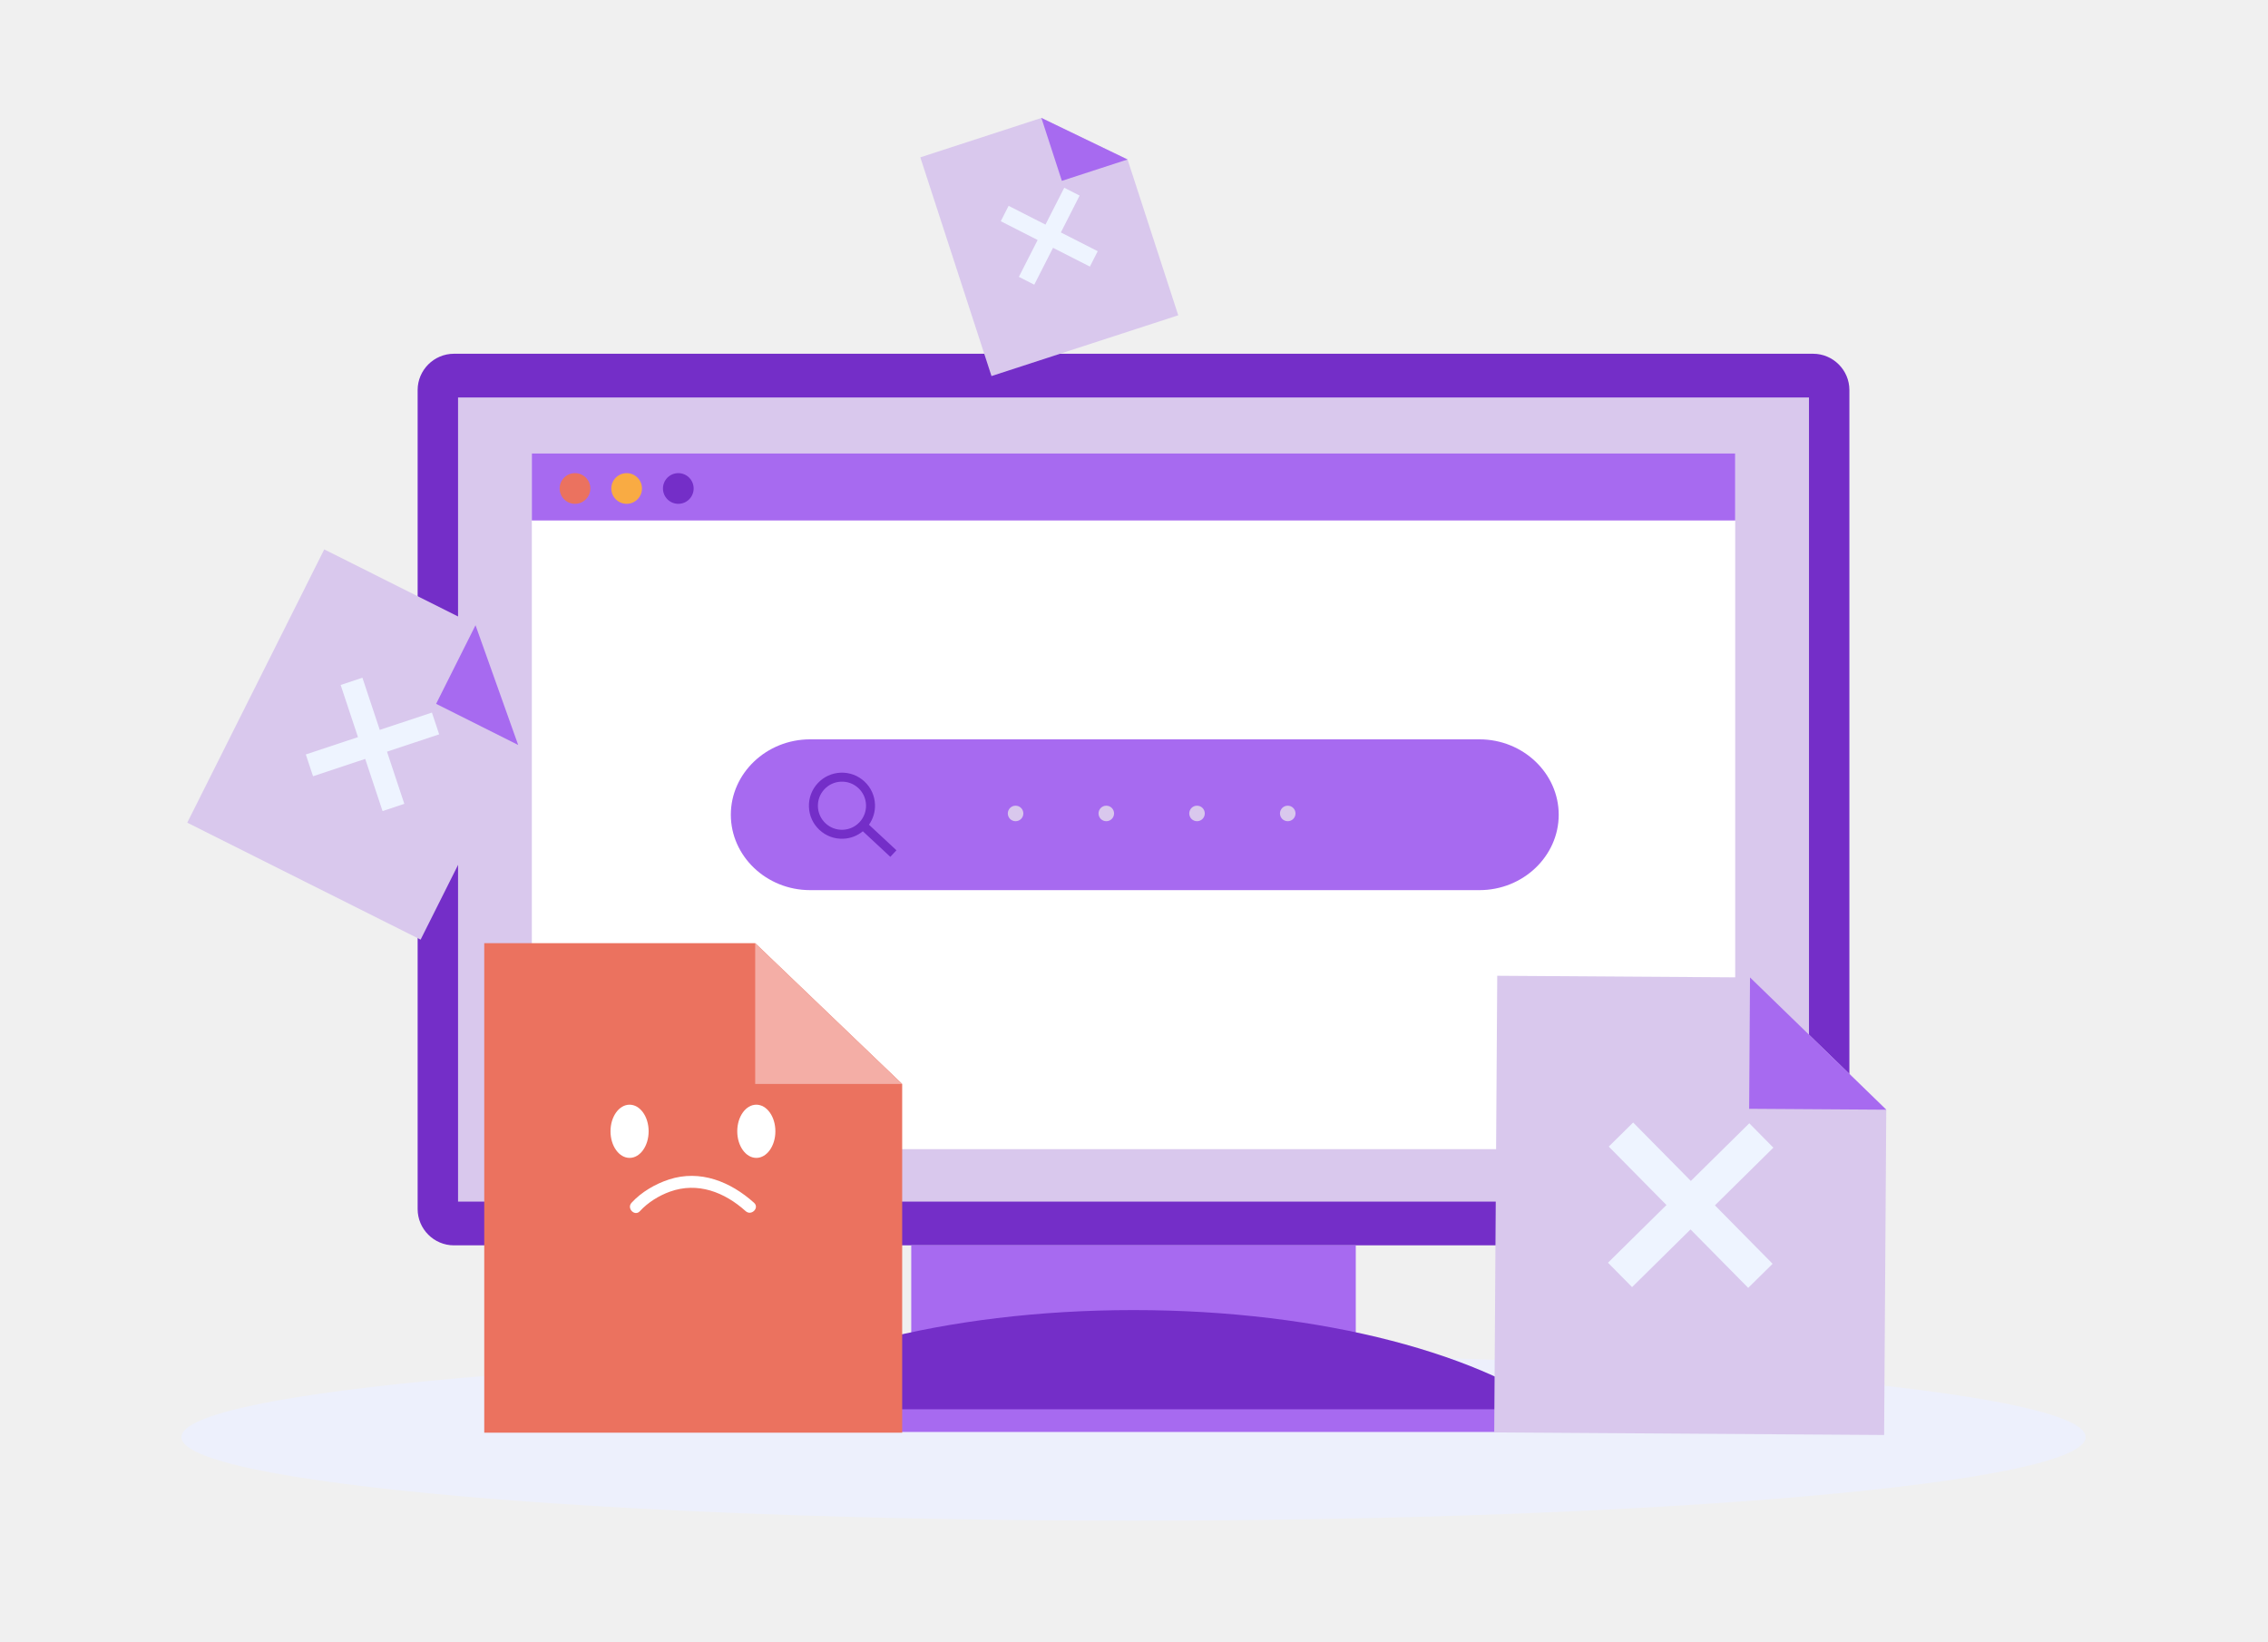
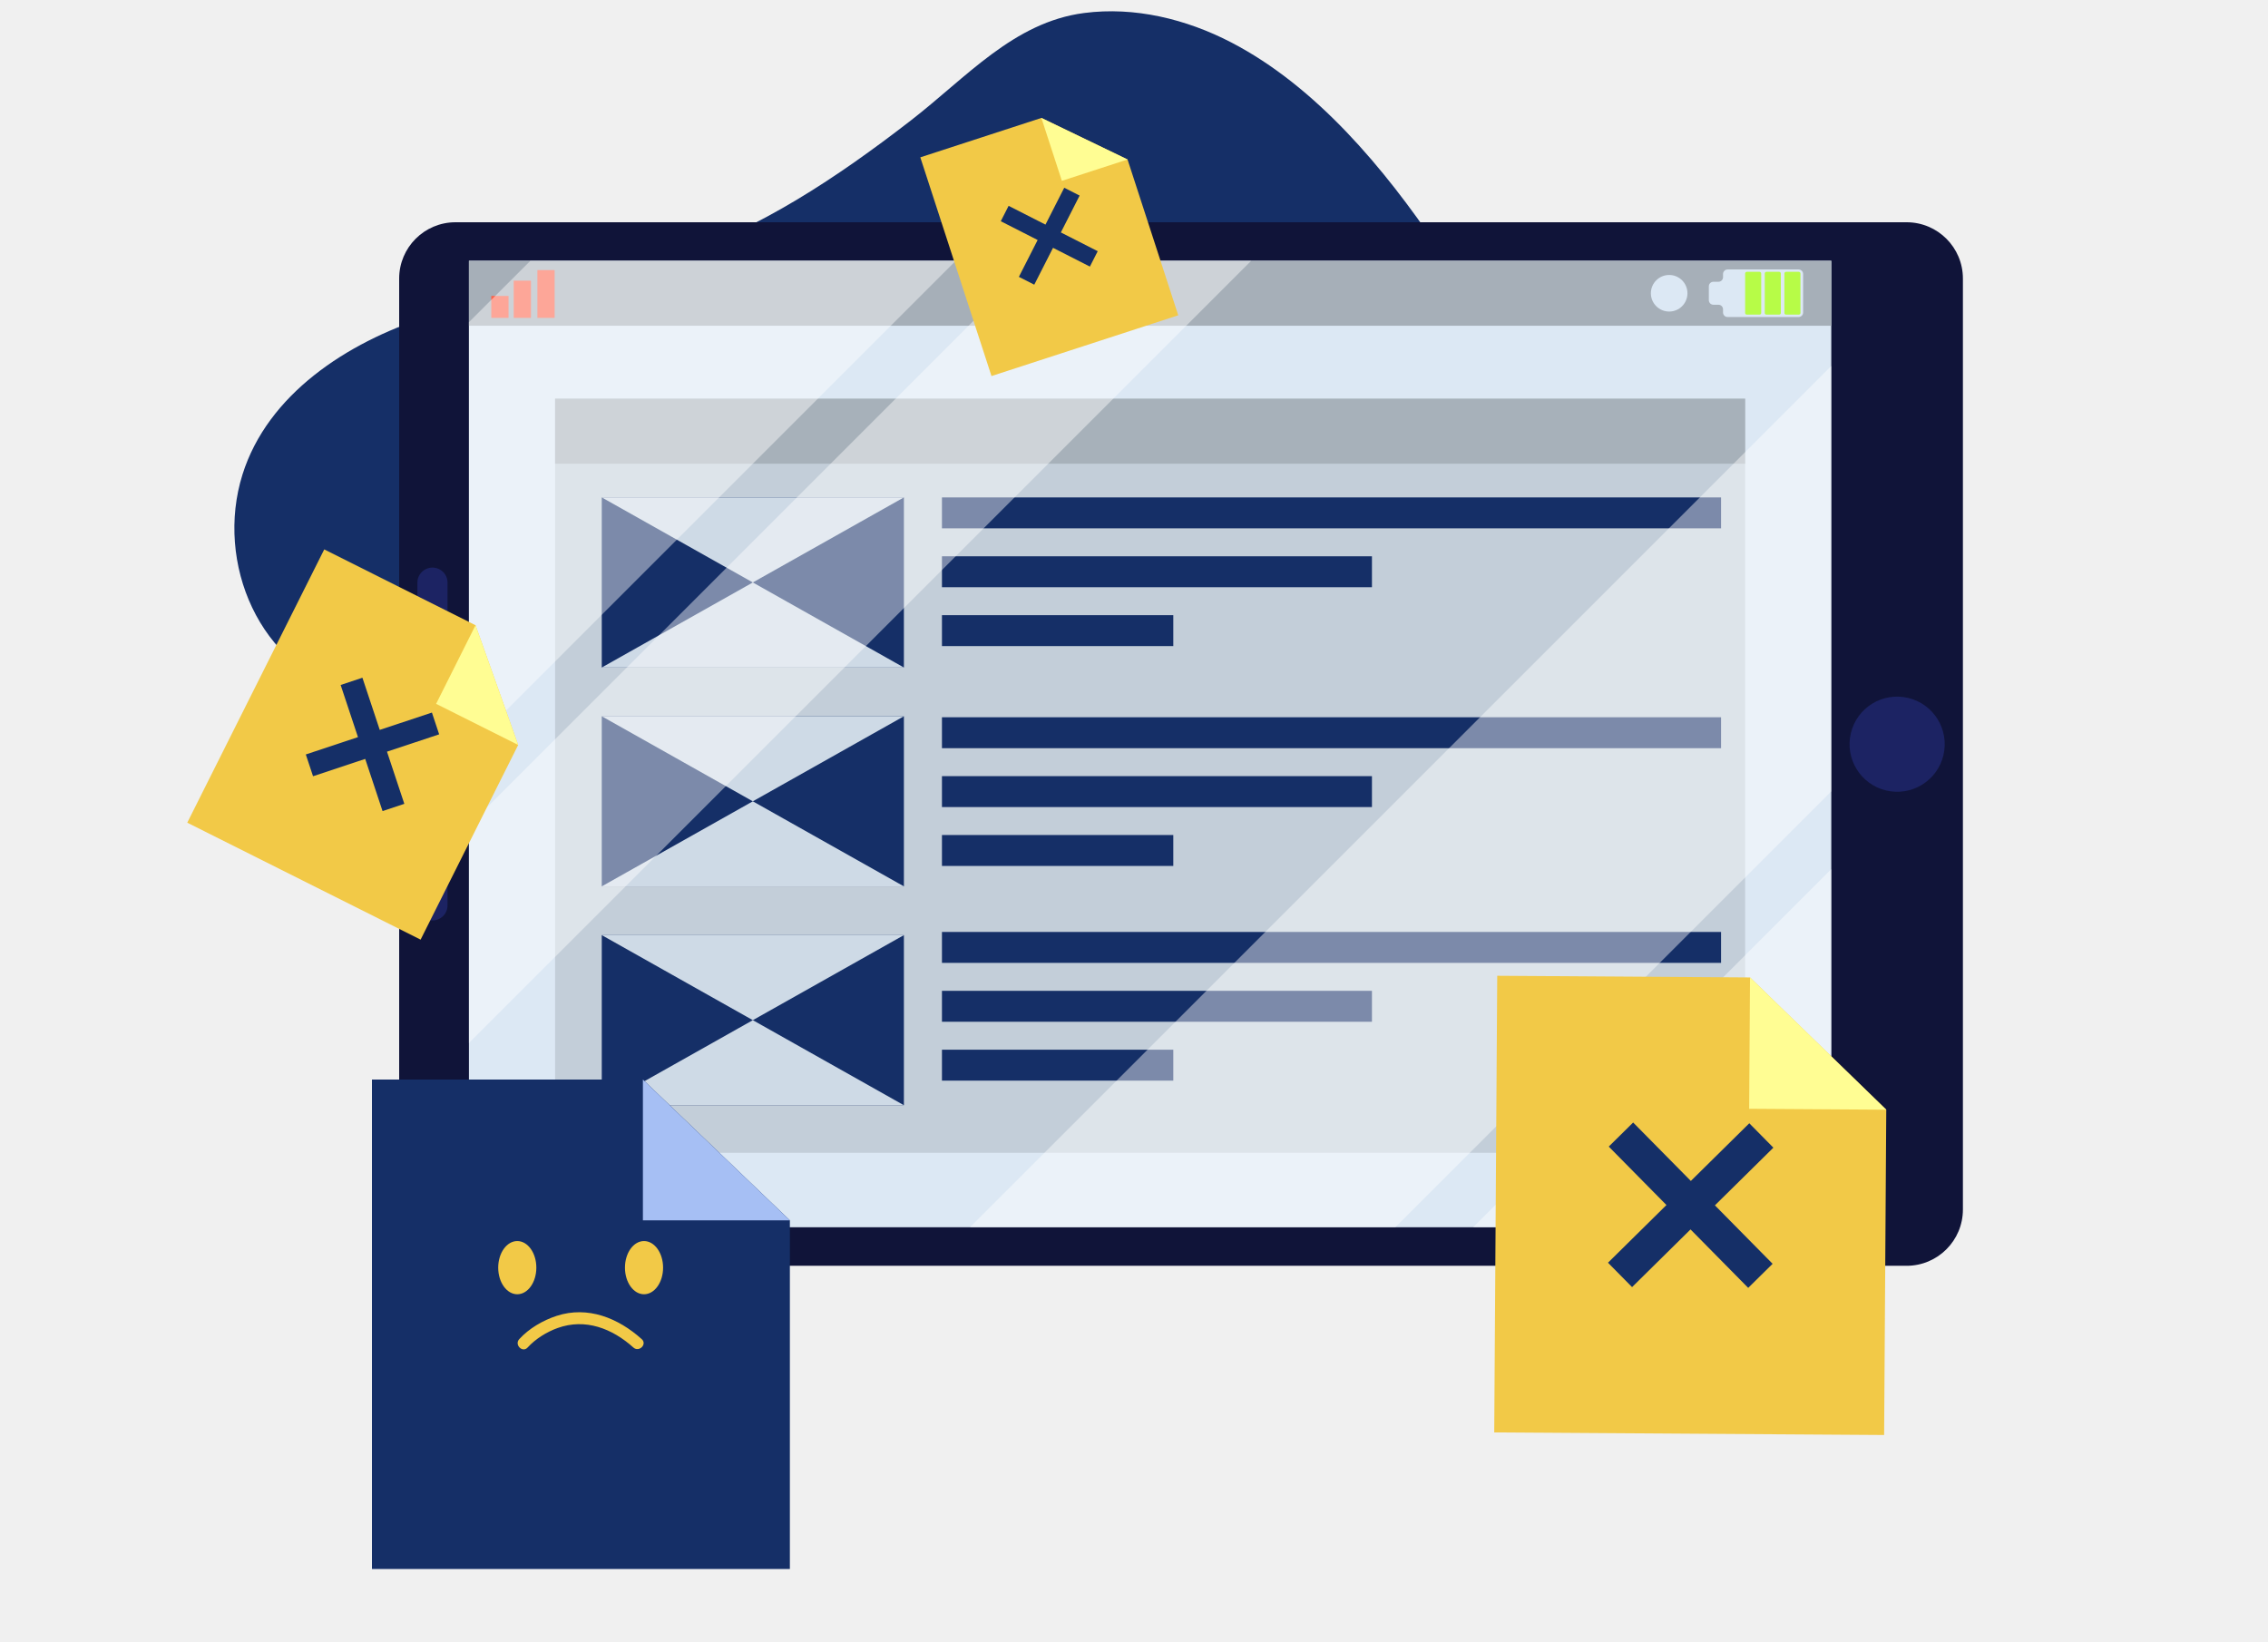
<svg xmlns="http://www.w3.org/2000/svg" width="500" height="362" viewBox="0 0 500 362" fill="none">
-   <path d="M249.893 335.251C365.814 335.251 459.786 327.004 459.786 316.832C459.786 306.659 365.814 298.413 249.893 298.413C133.972 298.413 40 306.659 40 316.832C40 327.004 133.972 335.251 249.893 335.251Z" fill="#EDF0FC" />
-   <path d="M407.715 266.552C407.715 270.952 404.115 274.552 399.715 274.552H100.071C95.671 274.552 92.071 270.952 92.071 266.552V85.989C92.071 81.589 95.671 77.989 100.071 77.989H399.715C404.115 77.989 407.715 81.589 407.715 85.989V266.552Z" fill="#742EC8" />
-   <path d="M398.806 87.629H100.98V264.911H398.806V87.629Z" fill="#D9C8ED" />
-   <path d="M298.894 274.552H200.892V299.096H298.894V274.552Z" fill="#A76AF0" />
-   <path d="M345.799 313.187C327.876 298.717 291.658 288.824 249.893 288.824C208.128 288.824 171.91 298.717 153.987 313.187H345.799Z" fill="#742EC8" />
-   <path d="M153.987 315.687C155.7 315.687 157.413 315.687 159.126 315.687C163.787 315.687 168.449 315.687 173.11 315.687C179.969 315.687 186.828 315.687 193.687 315.687C202.091 315.687 210.495 315.687 218.899 315.687C228.105 315.687 237.312 315.687 246.518 315.687C255.77 315.687 265.022 315.687 274.274 315.687C282.94 315.687 291.607 315.687 300.273 315.687C307.596 315.687 314.918 315.687 322.241 315.687C327.486 315.687 332.731 315.687 337.975 315.687C340.472 315.687 342.978 315.748 345.475 315.687C345.583 315.684 345.691 315.687 345.798 315.687C349.015 315.687 349.021 310.687 345.798 310.687C344.085 310.687 342.372 310.687 340.659 310.687C335.998 310.687 331.336 310.687 326.675 310.687C319.816 310.687 312.957 310.687 306.098 310.687C297.694 310.687 289.29 310.687 280.886 310.687C271.68 310.687 262.473 310.687 253.267 310.687C244.015 310.687 234.763 310.687 225.511 310.687C216.845 310.687 208.178 310.687 199.512 310.687C192.189 310.687 184.867 310.687 177.544 310.687C172.299 310.687 167.054 310.687 161.81 310.687C159.313 310.687 156.807 310.626 154.31 310.687C154.202 310.69 154.094 310.687 153.987 310.687C150.77 310.687 150.764 315.687 153.987 315.687Z" fill="#A76AF0" />
-   <path d="M382.539 99.963H117.247V253.346H382.539V99.963Z" fill="white" />
-   <path d="M382.539 99.963H117.247V114.743H382.539V99.963Z" fill="#A76AF0" />
-   <path d="M130.143 107.693C130.143 109.561 128.629 111.075 126.761 111.075C124.893 111.075 123.379 109.561 123.379 107.693C123.379 105.825 124.893 104.311 126.761 104.311C128.628 104.311 130.143 105.825 130.143 107.693Z" fill="#EB725F" />
-   <path d="M141.531 107.693C141.531 109.561 140.017 111.075 138.149 111.075C136.281 111.075 134.767 109.561 134.767 107.693C134.767 105.825 136.281 104.311 138.149 104.311C140.017 104.311 141.531 105.825 141.531 107.693Z" fill="#F9AB43" />
-   <path d="M152.92 107.693C152.92 109.561 151.406 111.075 149.538 111.075C147.67 111.075 146.156 109.561 146.156 107.693C146.156 105.825 147.67 104.311 149.538 104.311C151.406 104.311 152.92 105.825 152.92 107.693Z" fill="#742EC8" />
-   <path d="M343.631 179.619C343.631 188.76 335.775 196.239 326.174 196.239H178.576C168.974 196.239 161.119 188.76 161.119 179.619C161.119 170.478 168.975 162.999 178.576 162.999H326.174C335.775 162.999 343.631 170.478 343.631 179.619Z" fill="#A76AF0" />
-   <path d="M197.628 187.454L191.571 181.818C192.485 180.524 192.957 178.978 192.899 177.367C192.829 175.422 192.006 173.621 190.581 172.295C189.156 170.969 187.301 170.278 185.356 170.348C183.411 170.418 181.61 171.241 180.285 172.666C178.959 174.091 178.267 175.947 178.337 177.891C178.407 179.836 179.23 181.637 180.655 182.963C182.08 184.289 183.935 184.98 185.88 184.91C187.49 184.852 188.998 184.271 190.223 183.266L196.28 188.902L197.628 187.454ZM182.003 181.515C180.965 180.549 180.366 179.237 180.315 177.821C180.264 176.404 180.768 175.053 181.734 174.015C182.699 172.977 184.012 172.378 185.428 172.327C186.845 172.276 188.196 172.78 189.234 173.745C190.272 174.711 190.871 176.023 190.922 177.439C190.973 178.856 190.469 180.207 189.503 181.245C188.537 182.283 187.225 182.882 185.809 182.933C184.392 182.985 183.04 182.481 182.003 181.515Z" fill="#742EC8" />
-   <path d="M223.893 181.049C224.839 181.049 225.606 180.282 225.606 179.336C225.606 178.39 224.839 177.623 223.893 177.623C222.947 177.623 222.18 178.39 222.18 179.336C222.18 180.282 222.947 181.049 223.893 181.049Z" fill="#D9C8ED" />
-   <path d="M243.893 181.049C244.839 181.049 245.606 180.282 245.606 179.336C245.606 178.39 244.839 177.623 243.893 177.623C242.947 177.623 242.18 178.39 242.18 179.336C242.18 180.282 242.947 181.049 243.893 181.049Z" fill="#D9C8ED" />
-   <path d="M263.893 181.049C264.839 181.049 265.606 180.282 265.606 179.336C265.606 178.39 264.839 177.623 263.893 177.623C262.947 177.623 262.18 178.39 262.18 179.336C262.18 180.282 262.947 181.049 263.893 181.049Z" fill="#D9C8ED" />
-   <path d="M283.893 181.049C284.839 181.049 285.606 180.282 285.606 179.336C285.606 178.39 284.839 177.623 283.893 177.623C282.947 177.623 282.18 178.39 282.18 179.336C282.18 180.282 282.947 181.049 283.893 181.049Z" fill="#D9C8ED" />
-   <path d="M166.49 207.937H106.757V315.848H198.892V238.977L166.49 207.937Z" fill="#EB725F" />
-   <path d="M166.49 207.937L198.892 238.977H166.49V207.937Z" fill="#F4AEA6" />
-   <path d="M142.998 249.408C142.998 252.647 141.116 255.273 138.795 255.273C136.474 255.273 134.592 252.647 134.592 249.408C134.592 246.169 136.474 243.543 138.795 243.543C141.116 243.543 142.998 246.169 142.998 249.408Z" fill="white" />
-   <path d="M166.737 255.273C169.058 255.273 170.94 252.647 170.94 249.408C170.94 246.169 169.058 243.543 166.737 243.543C164.416 243.543 162.534 246.169 162.534 249.408C162.534 252.647 164.416 255.273 166.737 255.273Z" fill="white" />
-   <path d="M141.076 267.014C142.825 265.099 145.257 263.593 147.678 262.72C153.804 260.511 159.726 262.819 164.392 267.014C165.638 268.134 167.489 266.294 166.237 265.169C161.064 260.519 154.354 257.787 147.473 260.036C144.455 261.022 141.391 262.802 139.23 265.169C138.101 266.407 139.941 268.258 141.076 267.014Z" fill="white" />
-   <path d="M385.807 215.491L330.08 215.123L329.416 315.795L415.37 316.363L415.844 244.648L385.807 215.491Z" fill="#D9C8ED" />
-   <path d="M385.807 215.491L415.844 244.648L385.616 244.448L385.807 215.491Z" fill="#A76AF0" />
-   <path d="M390.955 253.018L385.647 247.64L372.761 260.356L360.043 247.471L354.665 252.779L367.382 265.664L354.496 278.381L359.804 283.759L372.69 271.043L385.408 283.928L390.786 278.62L378.069 265.735L390.955 253.018Z" fill="#EEF4FF" />
-   <path d="M104.833 137.838L71.483 121.122L41.284 181.371L92.726 207.155L114.237 164.236L104.833 137.838Z" fill="#D9C8ED" />
-   <path d="M104.833 137.838L114.237 164.236L96.147 155.168L104.833 137.838Z" fill="#A76AF0" />
-   <path d="M96.816 161.894L95.221 157.094L83.72 160.915L79.898 149.413L75.098 151.008L78.919 162.509L67.418 166.33L69.013 171.131L80.514 167.31L84.336 178.811L89.137 177.216L85.315 165.715L96.816 161.894Z" fill="#EEF4FF" />
-   <path d="M229.584 26L202.892 34.686L218.583 82.907L259.755 69.51L248.577 35.159L229.584 26Z" fill="#D9C8ED" />
-   <path d="M229.584 26L248.577 35.159L234.098 39.87L229.584 26Z" fill="#A76AF0" />
-   <path d="M238.012 43.117L234.62 41.391L230.484 49.518L222.356 45.381L220.63 48.773L228.757 52.91L224.62 61.037L228.012 62.763L232.149 54.636L240.276 58.773L242.003 55.38L233.876 51.244L238.012 43.117Z" fill="#EEF4FF" />
+   <g clip-path="url(#clip0_9029_195)">
+     <path d="M316.865 150.817C303.428 168.148 284.143 178.526 265.627 190.391C247.844 201.788 227.823 210.676 206.506 212.033C196.742 212.654 186.574 211.586 178.037 206.803C165.859 199.978 158.864 186.853 149.297 176.687C138.071 164.755 124.303 156.017 107.741 154.968C97.661 154.33 87.378 155.12 77.594 152.613C57.2 147.388 47.362 124.047 53.458 104.617C59.011 86.918 76.482 75.517 94.141 69.84C111.8 64.161 130.615 62.716 148.224 56.881C167.528 50.484 184.559 39.12 200.742 26.604C213.117 17.033 223.479 4.89 238.992 2.869C250.091 1.423 261.478 4.185 271.413 9.339C290.212 19.089 305.212 37.197 316.917 54.473C324.759 66.048 330.898 79.029 332.881 92.869C335.316 109.857 331.261 127.52 322.601 142.336C320.843 145.346 318.922 148.163 316.865 150.817Z" fill="#152F67" />
+     <path d="M420.329 279.059H100.412C93.556 279.059 88 273.502 88 266.648V61.412C88 54.556 93.558 49 100.412 49H420.329C427.184 49 432.74 54.558 432.74 61.412V266.648C432.74 273.503 427.184 279.059 420.329 279.059Z" fill="#101439" />
+     <path d="M428.446 166.488C429.783 160.851 426.297 155.198 420.66 153.862C415.023 152.525 409.37 156.011 408.034 161.648C406.697 167.285 410.183 172.938 415.82 174.274C421.457 175.611 427.11 172.125 428.446 166.488Z" fill="#1C2363" />
+     <path d="M95.341 202.927C93.507 202.927 92.02 201.44 92.02 199.605V128.453C92.02 126.618 93.507 125.131 95.341 125.131C97.176 125.131 98.663 126.618 98.663 128.453V199.605C98.663 201.44 97.176 202.927 95.341 202.927Z" fill="#1C2363" />
+     <path d="M403.725 57.488H103.38V270.563H403.725V57.488Z" fill="#DCE8F4" />
+     <path d="M403.72 57.493H103.384V71.814H403.72V57.493Z" fill="#A6AFB8" />
+     <path d="M112.112 65.245H108.311V70.08H112.112V65.245Z" fill="#FC6047" />
+     <path d="M117.051 61.877H113.249V70.08H117.051V61.877Z" fill="#FC6047" />
+     <path d="M122.274 59.547H118.472V70.08H122.274V59.547Z" fill="#FC6047" />
+     <path d="M379.858 60.413V61.112C379.858 61.667 379.408 62.117 378.852 62.117H377.733C377.178 62.117 376.728 62.567 376.728 63.122V66.18C376.728 66.735 377.178 67.185 377.733 67.185H378.852C379.408 67.185 379.858 67.635 379.858 68.19V68.889C379.858 69.444 380.308 69.894 380.863 69.894H396.509C397.065 69.894 397.514 69.444 397.514 68.889V60.41C397.514 59.856 397.064 59.406 396.509 59.406H380.863C380.308 59.408 379.858 59.858 379.858 60.413Z" fill="#DCE8F4" />
+     <path d="M396.553 69.366H393.757C393.551 69.366 393.385 69.199 393.385 68.994V60.298C393.385 60.092 393.551 59.926 393.757 59.926H396.553C396.758 59.926 396.925 60.092 396.925 60.298V68.994C396.925 69.199 396.758 69.366 396.553 69.366Z" fill="#B7FC47" />
+     <path d="M392.226 69.366H389.43C389.224 69.366 389.058 69.199 389.058 68.994V60.298C389.058 60.092 389.224 59.926 389.43 59.926H392.226C392.431 59.926 392.598 60.092 392.598 60.298V68.994C392.598 69.199 392.431 69.366 392.226 69.366Z" fill="#B7FC47" />
+     <path d="M387.899 69.366H385.103C384.898 69.366 384.731 69.199 384.731 68.994V60.298C384.731 60.092 384.898 59.926 385.103 59.926H387.899C388.105 59.926 388.271 60.092 388.271 60.298V68.994C388.271 69.199 388.105 69.366 387.899 69.366Z" fill="#B7FC47" />
+     <path d="M372.013 64.652C372.013 66.879 370.208 68.684 367.982 68.684C365.755 68.684 363.95 66.879 363.95 64.652C363.95 62.426 365.755 60.621 367.982 60.621C370.208 60.621 372.013 62.426 372.013 64.652Z" fill="#DCE8F4" />
+     <path d="M384.73 87.897H122.372V254.149H384.73V87.897Z" fill="#C3CED9" />
+     <path d="M384.73 87.897H122.372V102.231H384.73V87.897Z" fill="#A7B1BA" />
+     <path d="M379.421 109.661H207.662V116.479H379.421V109.661Z" fill="#152F67" />
+     <path d="M302.458 122.641H207.662V129.459H302.458V122.641Z" fill="#152F67" />
+     <path d="M258.665 135.621H207.662V142.439H258.665V135.621Z" fill="#152F67" />
+     <path d="M379.421 158.129H207.662V164.948H379.421V158.129Z" fill="#152F67" />
+     <path d="M302.458 171.109H207.662V177.928H302.458V171.109Z" fill="#152F67" />
+     <path d="M258.665 184.089H207.662V190.908H258.665V184.089Z" fill="#152F67" />
+     <path d="M379.421 205.461H207.662V212.279H379.421V205.461Z" fill="#152F67" />
+     <path d="M302.458 218.441H207.662V225.259H302.458V218.441Z" fill="#152F67" />
+     <path d="M258.665 231.421H207.662V238.24H258.665V231.421Z" fill="#152F67" />
+     <path d="M199.271 109.661H132.665V147.16H199.271V109.661Z" fill="#152F67" />
+     <path d="M132.665 147.16L165.967 128.41L199.271 147.16H132.665Z" fill="#CEDAE6" />
+     <path d="M199.271 109.661L165.967 128.41L132.665 109.661H199.271Z" fill="#CEDAE6" />
+     <path d="M199.271 157.911H132.665V195.409H199.271V157.911Z" fill="#152F67" />
+     <path d="M132.665 195.409L165.967 176.66L199.271 195.409H132.665Z" fill="#CEDAE6" />
+     <path d="M199.271 157.911L165.967 176.66L132.665 157.911H199.271Z" fill="#CEDAE6" />
+     <path d="M199.271 206.16H132.665V243.658H199.271V206.16Z" fill="#152F67" />
+     <path d="M132.665 243.659L165.967 224.91L199.271 243.659H132.665Z" fill="#CEDAE6" />
+     <path d="M199.271 206.16L165.967 224.91L132.665 206.16H199.271Z" fill="#CEDAE6" />
+     <g opacity="0.44">
+       <path d="M210.704 57.488L103.38 164.823V71.03L116.932 57.488H210.704Z" fill="white" />
+       <path d="M275.841 57.488L103.38 229.95V181.973L227.864 57.488H275.841Z" fill="white" />
+     </g>
+     <g opacity="0.44">
+       <path d="M403.724 80.68V174.462L307.612 270.563H213.84L403.724 80.68Z" fill="white" />
+       <path d="M403.724 191.613V239.59L372.74 270.563H324.773L403.724 191.613Z" fill="white" />
+     </g>
+     <path d="M141.733 238H82V345.911H174.135V269.04L141.733 238Z" fill="#152F67" />
+     <path d="M141.733 238L174.135 269.04H141.733V238Z" fill="#A6BFF4" />
+     <path d="M118.241 279.471C118.241 282.71 116.359 285.336 114.038 285.336C111.717 285.336 109.835 282.71 109.835 279.471C109.835 276.232 111.717 273.606 114.038 273.606C116.359 273.606 118.241 276.232 118.241 279.471Z" fill="#F2C947" />
+     <path d="M141.98 285.336C144.301 285.336 146.183 282.71 146.183 279.471C146.183 276.232 144.301 273.606 141.98 273.606C139.659 273.606 137.777 276.232 137.777 279.471C137.777 282.71 139.659 285.336 141.98 285.336Z" fill="#F2C947" />
+     <path d="M116.319 297.077C118.068 295.162 120.5 293.656 122.921 292.783C129.047 290.574 134.969 292.882 139.635 297.077C140.881 298.197 142.732 296.357 141.48 295.232C136.307 290.582 129.597 287.85 122.716 290.099C119.698 291.085 116.634 292.865 114.473 295.232C113.344 296.47 115.184 298.321 116.319 297.077Z" fill="#F2C947" />
+     <path d="M385.807 215.491L330.08 215.123L329.416 315.795L415.37 316.363L415.844 244.648L385.807 215.491Z" fill="#F2C947" />
+     <path d="M385.807 215.491L415.844 244.648L385.616 244.448L385.807 215.491Z" fill="#FFFD93" />
+     <path d="M390.955 253.018L385.647 247.64L372.761 260.356L360.043 247.471L354.665 252.779L367.382 265.664L354.496 278.381L359.804 283.759L372.69 271.043L385.408 283.928L390.786 278.62L378.069 265.735L390.955 253.018Z" fill="#152F67" />
+     <path d="M104.833 137.838L71.483 121.122L41.284 181.371L92.726 207.155L114.237 164.236L104.833 137.838Z" fill="#F2C947" />
+     <path d="M104.833 137.838L114.237 164.236L96.147 155.168L104.833 137.838Z" fill="#FFFD93" />
+     <path d="M96.816 161.894L95.221 157.094L83.72 160.915L79.898 149.413L75.098 151.008L78.919 162.509L67.418 166.33L69.013 171.131L80.514 167.31L84.336 178.811L89.137 177.216L85.315 165.715L96.816 161.894Z" fill="#152F67" />
+     <path d="M229.584 26L202.892 34.686L218.583 82.907L259.755 69.51L248.577 35.159L229.584 26Z" fill="#F2C947" />
+     <path d="M229.584 26L248.577 35.159L234.098 39.87L229.584 26Z" fill="#FFFD93" />
+     <path d="M238.012 43.117L234.62 41.391L230.484 49.518L222.356 45.381L220.63 48.773L228.757 52.91L224.62 61.037L228.012 62.763L232.149 54.636L240.276 58.773L242.003 55.38L233.876 51.244L238.012 43.117Z" fill="#152F67" />
+   </g>
+   <defs>
+     <clipPath id="clip0_9029_195">
+       <rect width="500" height="362" fill="white" />
+     </clipPath>
+   </defs>
</svg>
